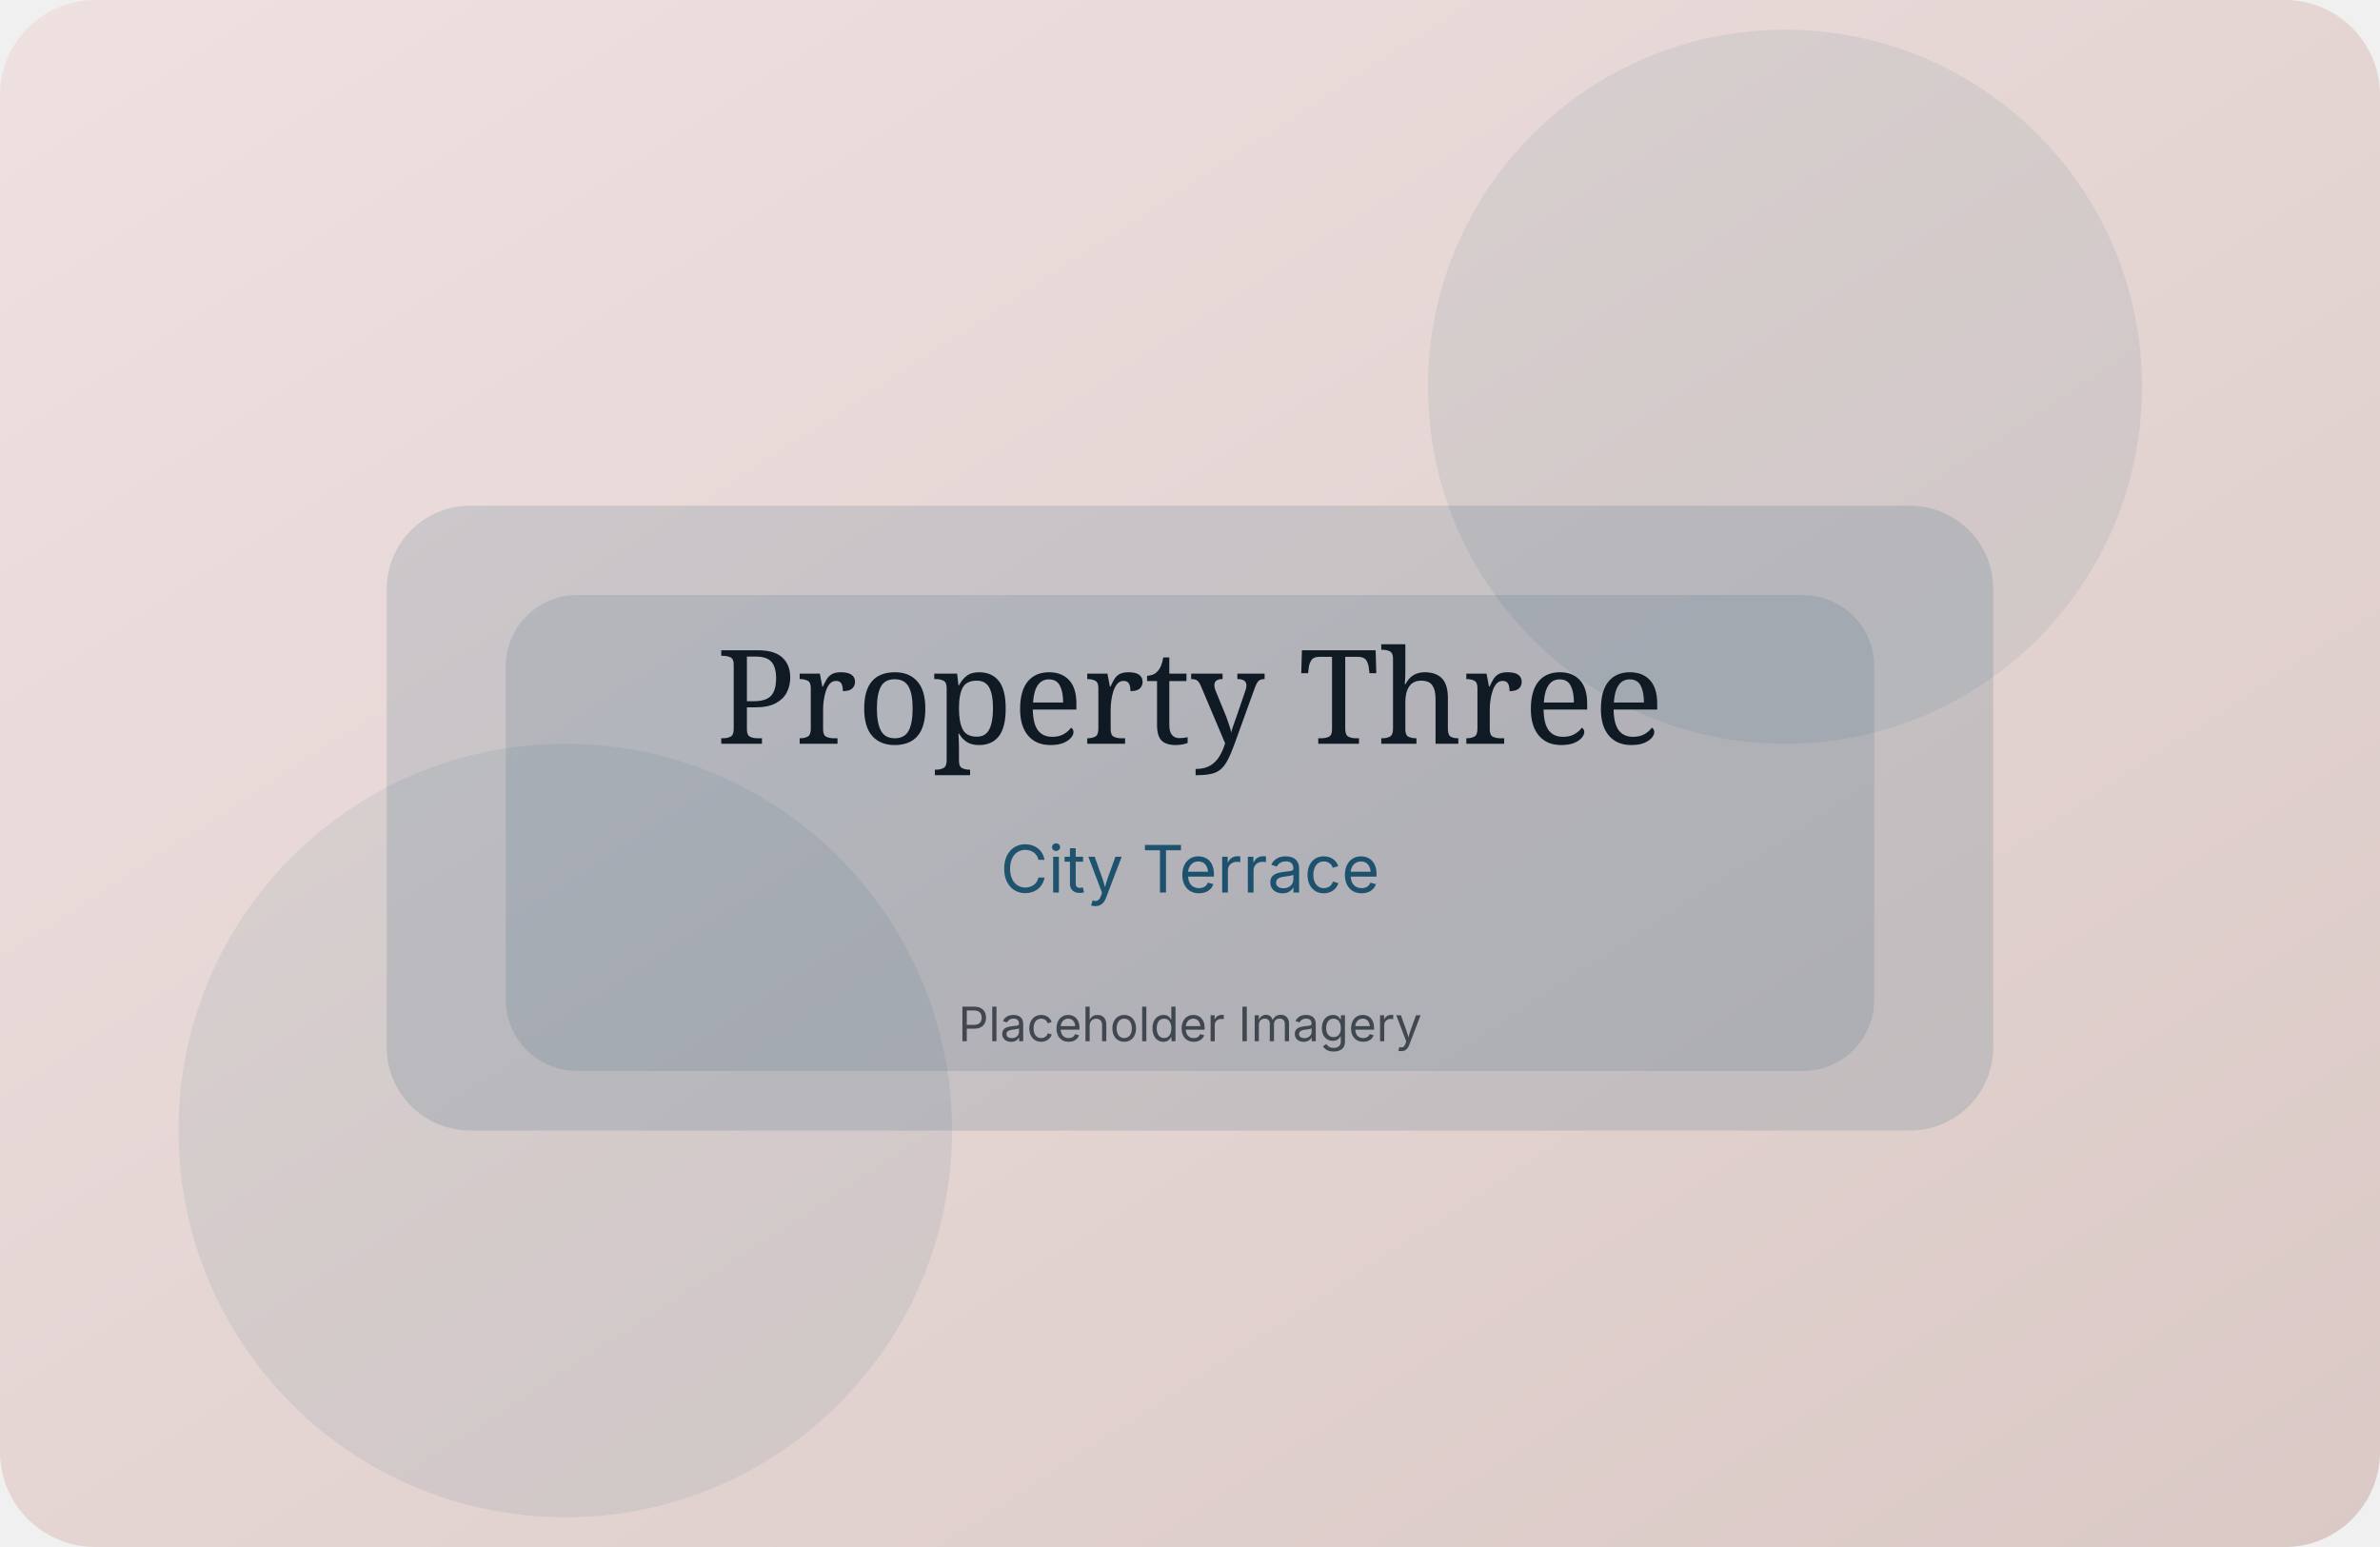
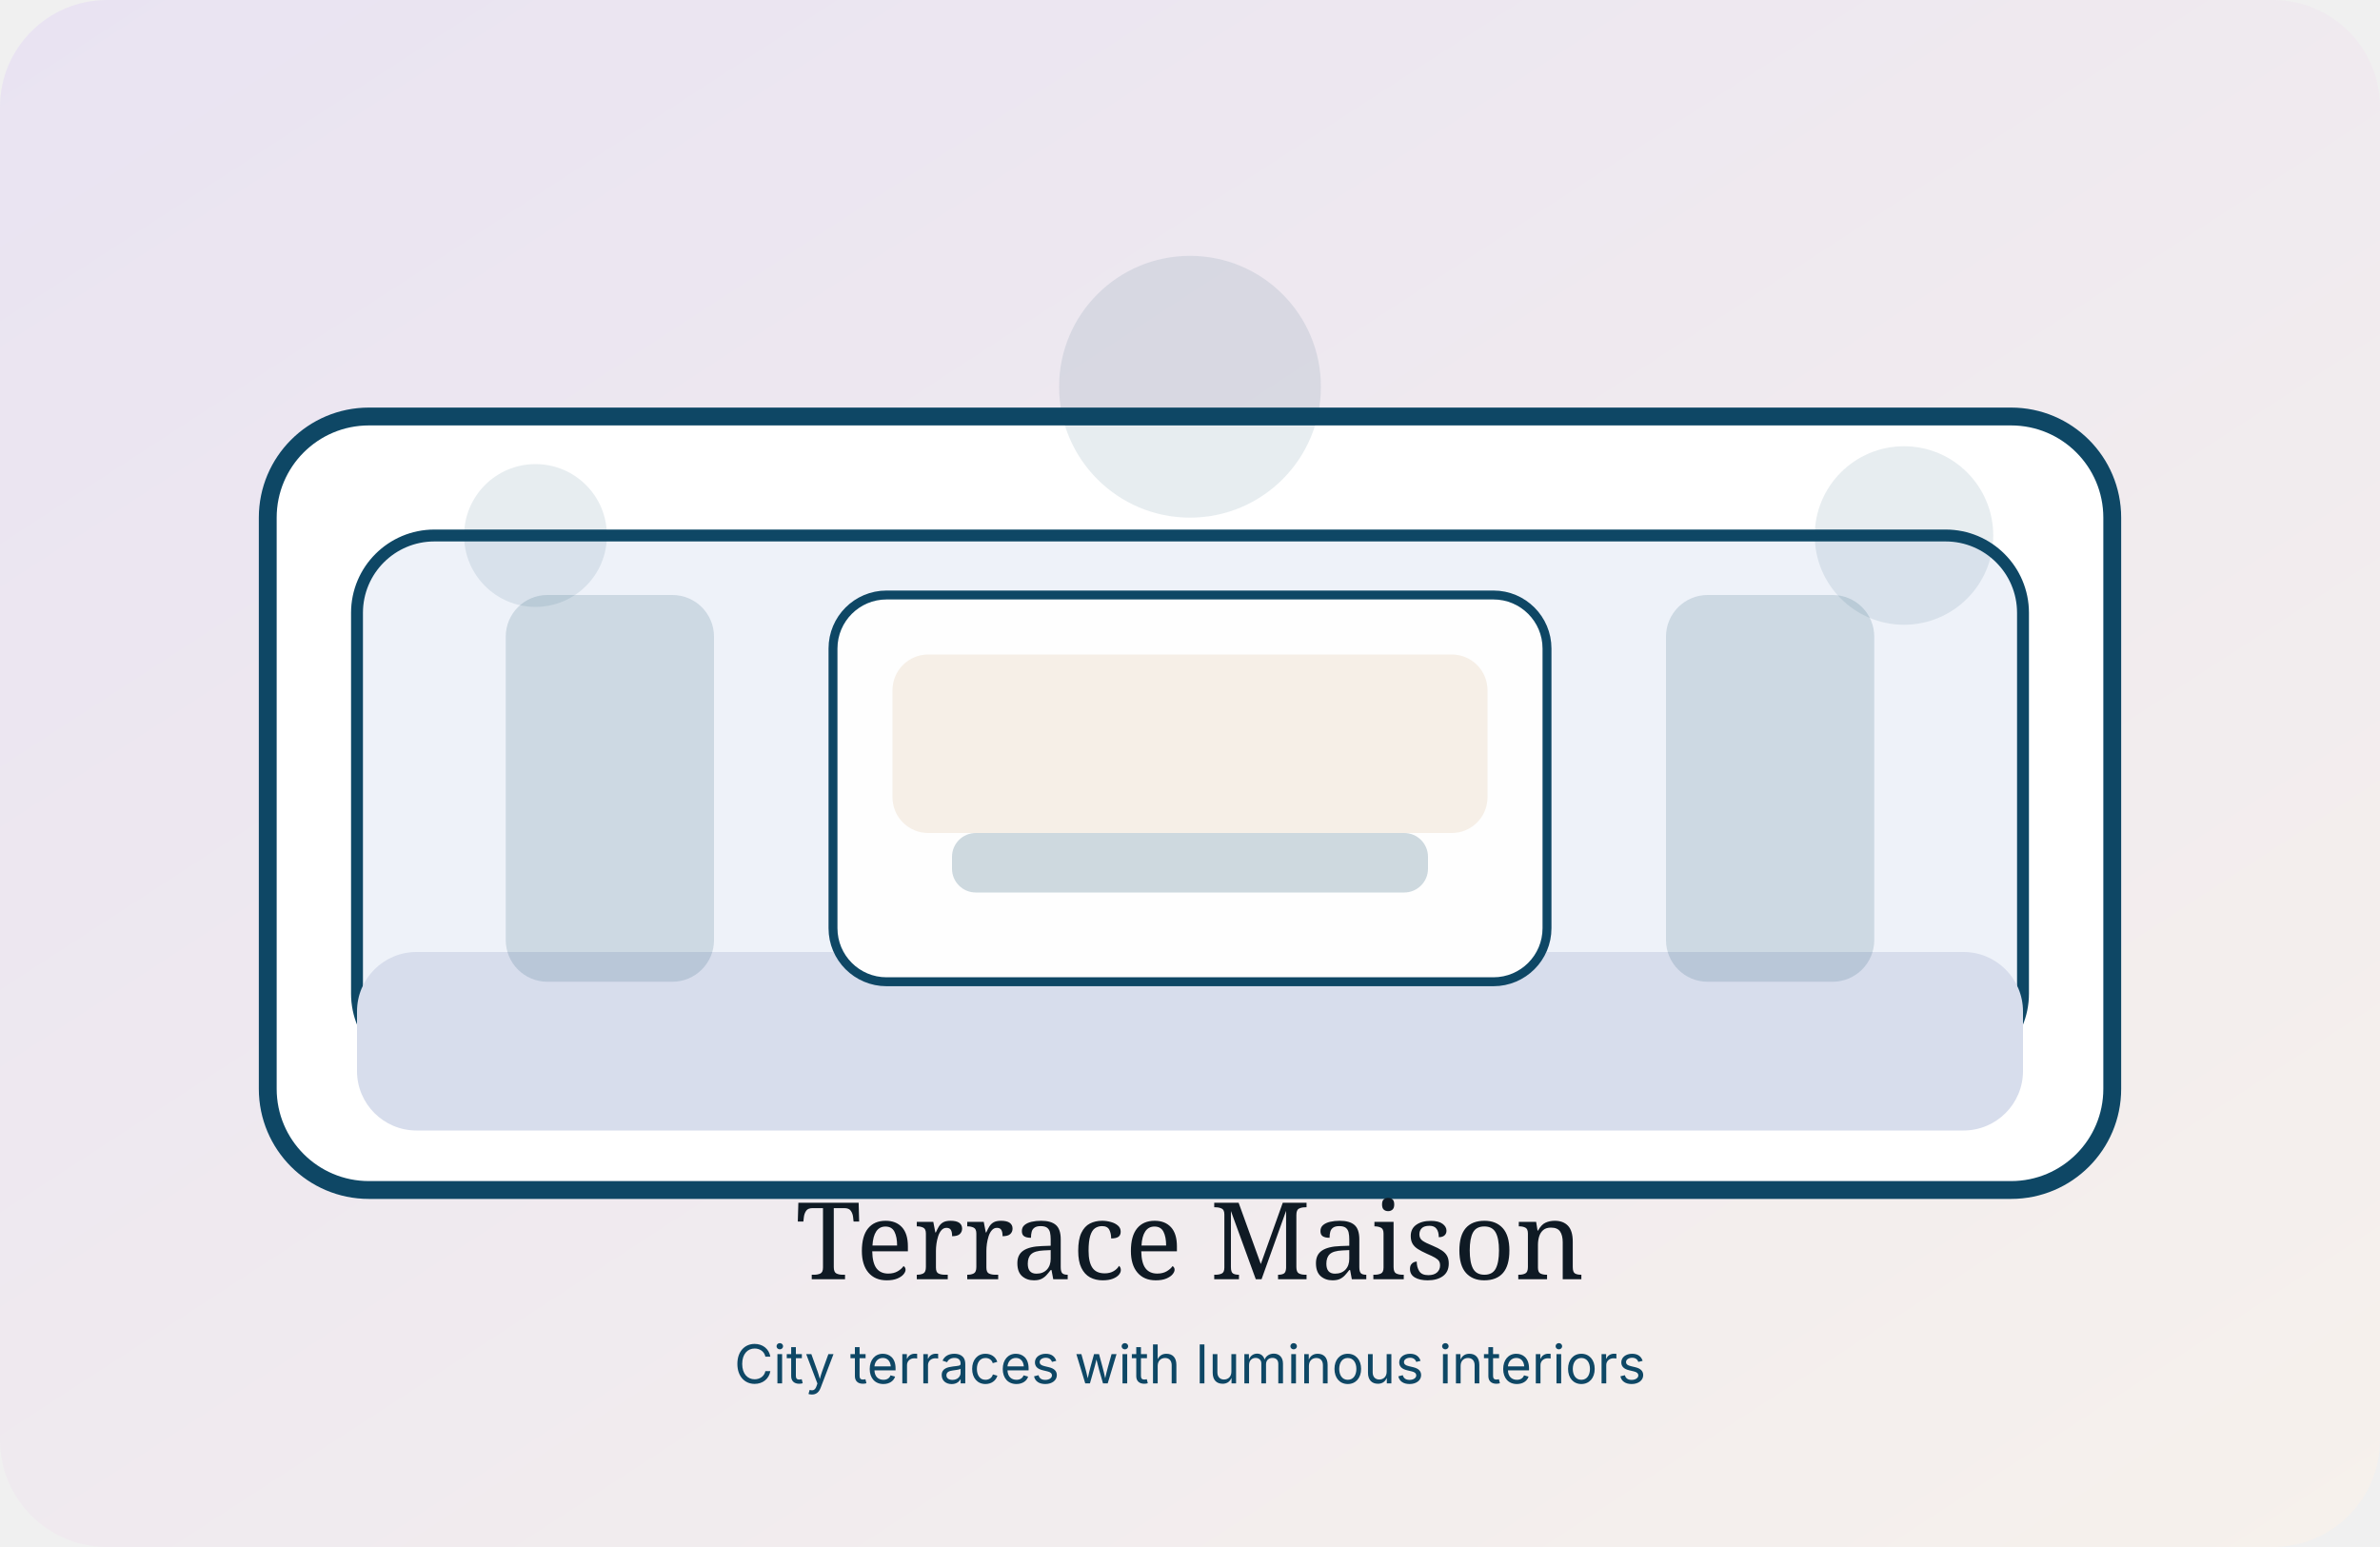
<svg xmlns="http://www.w3.org/2000/svg" viewBox="0 0 800 520">
  <defs>
-     <linearGradient id="bg3" x1="0%" x2="100%" y1="0%" y2="100%">
-       <stop offset="0%" stop-color="#efe1e1" />
-       <stop offset="100%" stop-color="#dac9c5" />
+     <linearGradient id="bg3" x1="0%" y1="0%" x2="100%" y2="100%">
+       <stop offset="0%" stop-color="#e9e3f2" />
+       <stop offset="100%" stop-color="#f6f1ec" />
    </linearGradient>
  </defs>
-   <rect width="800" height="520" fill="url(#bg3)" rx="32" />
-   <circle cx="600" cy="130" r="120" fill="#0e4765" opacity="0.08" />
-   <circle cx="190" cy="380" r="130" fill="#0e4765" opacity="0.08" />
-   <rect x="130" y="170" width="540" height="210" rx="28" fill="#0e4765" opacity="0.14" />
-   <rect x="170" y="200" width="460" height="160" rx="24" fill="#0e4765" opacity="0.12" />
-   <text x="400" y="250" text-anchor="middle" font-family="Playfair Display, serif" font-size="44" fill="#0f1a24">Property Three</text>
-   <text x="400" y="300" text-anchor="middle" font-family="Inter, sans-serif" font-size="22" fill="#0e4765" opacity="0.9">City Terrace</text>
-   <text x="400" y="350" text-anchor="middle" font-family="Inter, sans-serif" font-size="16" fill="#0f1a24" opacity="0.7">Placeholder Imagery</text>
+   <rect width="800" height="520" rx="36" fill="url(#bg3)" />
+   <rect x="90" y="140" width="620" height="260" rx="34" fill="#ffffff" stroke="#0e4765" stroke-width="6" />
+   <rect x="120" y="180" width="560" height="180" rx="26" fill="#eef2f9" stroke="#0e4765" stroke-width="4" />
+   <rect x="120" y="320" width="560" height="60" rx="20" fill="#d7ddec" />
+   <rect x="170" y="200" width="70" height="130" rx="14" fill="#0e4765" opacity="0.15" />
+   <rect x="560" y="200" width="70" height="130" rx="14" fill="#0e4765" opacity="0.15" />
+   <rect x="280" y="200" width="240" height="130" rx="18" fill="#fefefe" stroke="#0e4765" stroke-width="3" />
+   <rect x="300" y="220" width="200" height="60" rx="12" fill="#f6efe7" />
+   <rect x="320" y="280" width="160" height="20" rx="8" fill="#0e4765" opacity="0.2" />
+   <circle cx="400" cy="130" r="44" fill="#0e4765" opacity="0.1" />
+   <circle cx="640" cy="180" r="30" fill="#0e4765" opacity="0.1" />
+   <circle cx="180" cy="180" r="24" fill="#0e4765" opacity="0.1" />
+   <text x="400" y="430" text-anchor="middle" font-family="Playfair Display, serif" font-size="36" fill="#0f1a24">Terrace Maison</text>
+   <text x="400" y="465" text-anchor="middle" font-family="Inter, sans-serif" font-size="18" fill="#0e4765">City terraces with luminous interiors</text>
</svg>
